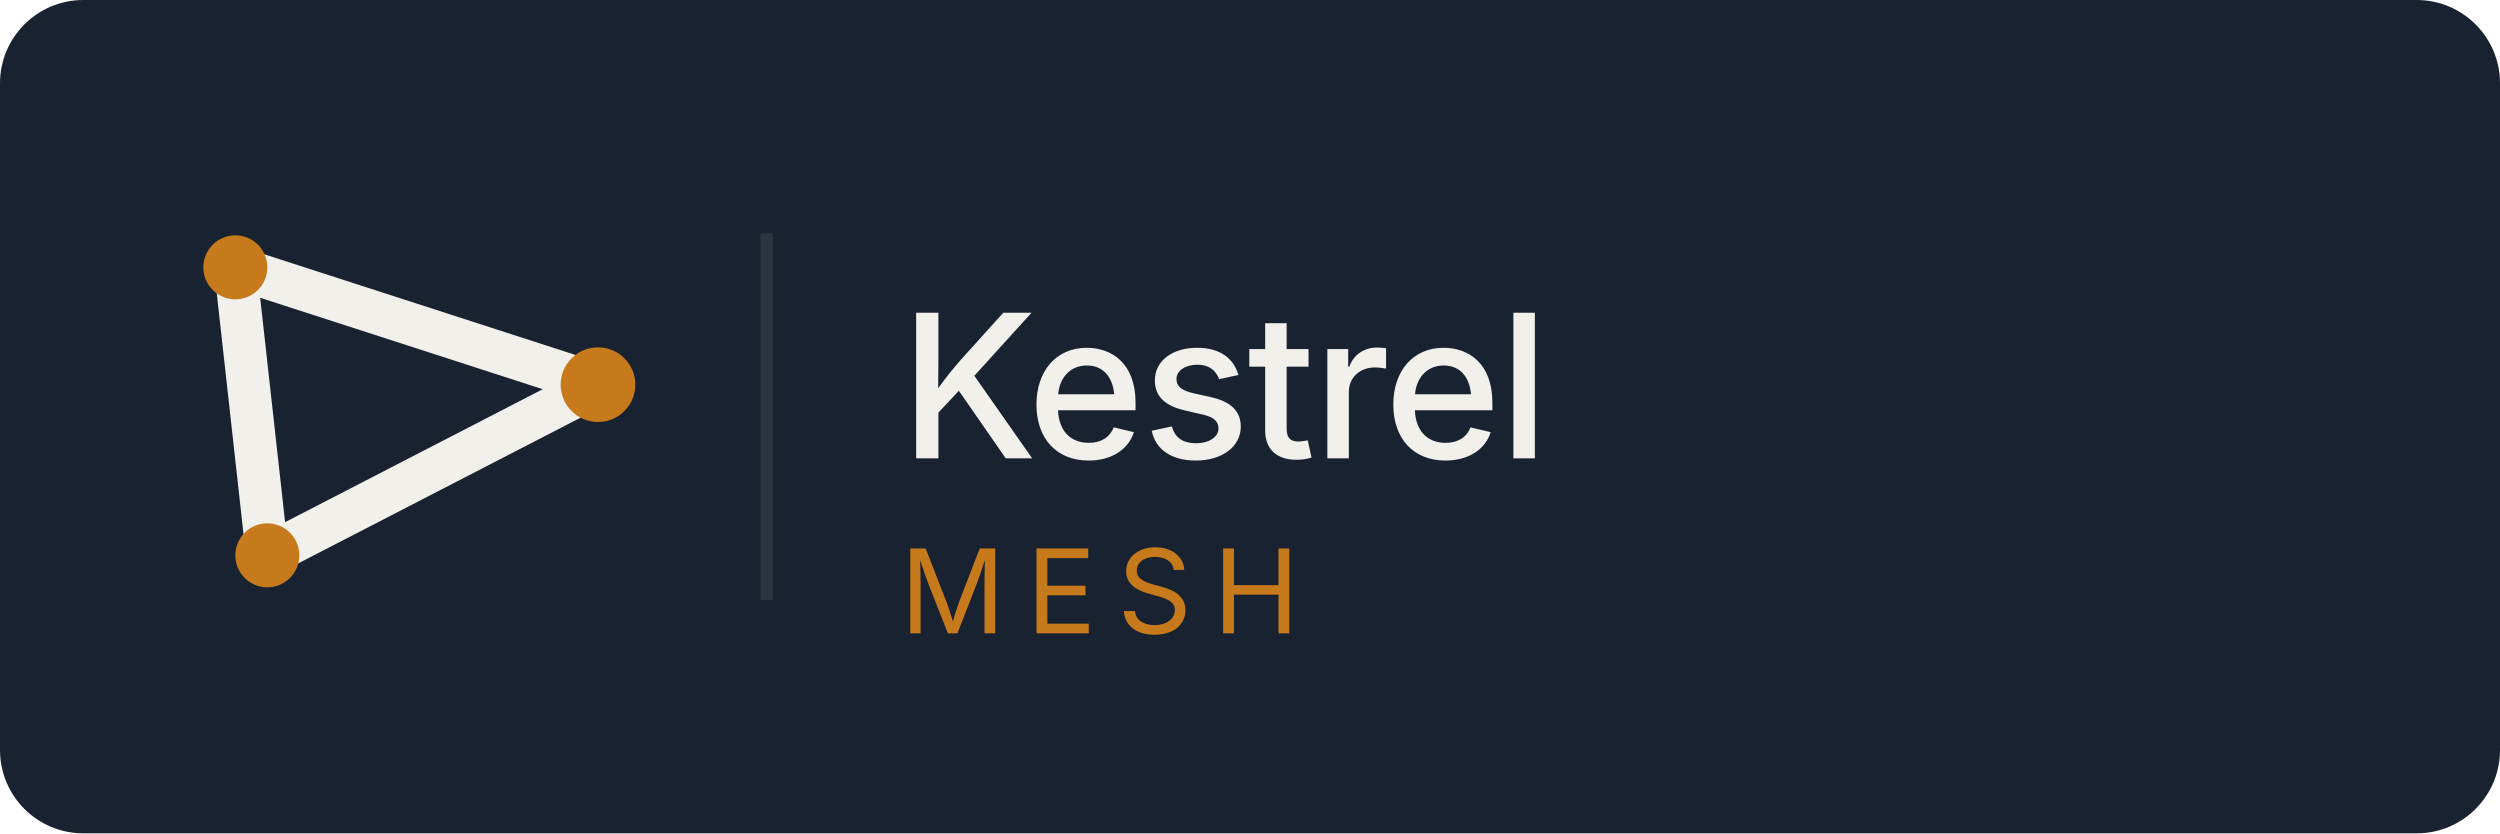
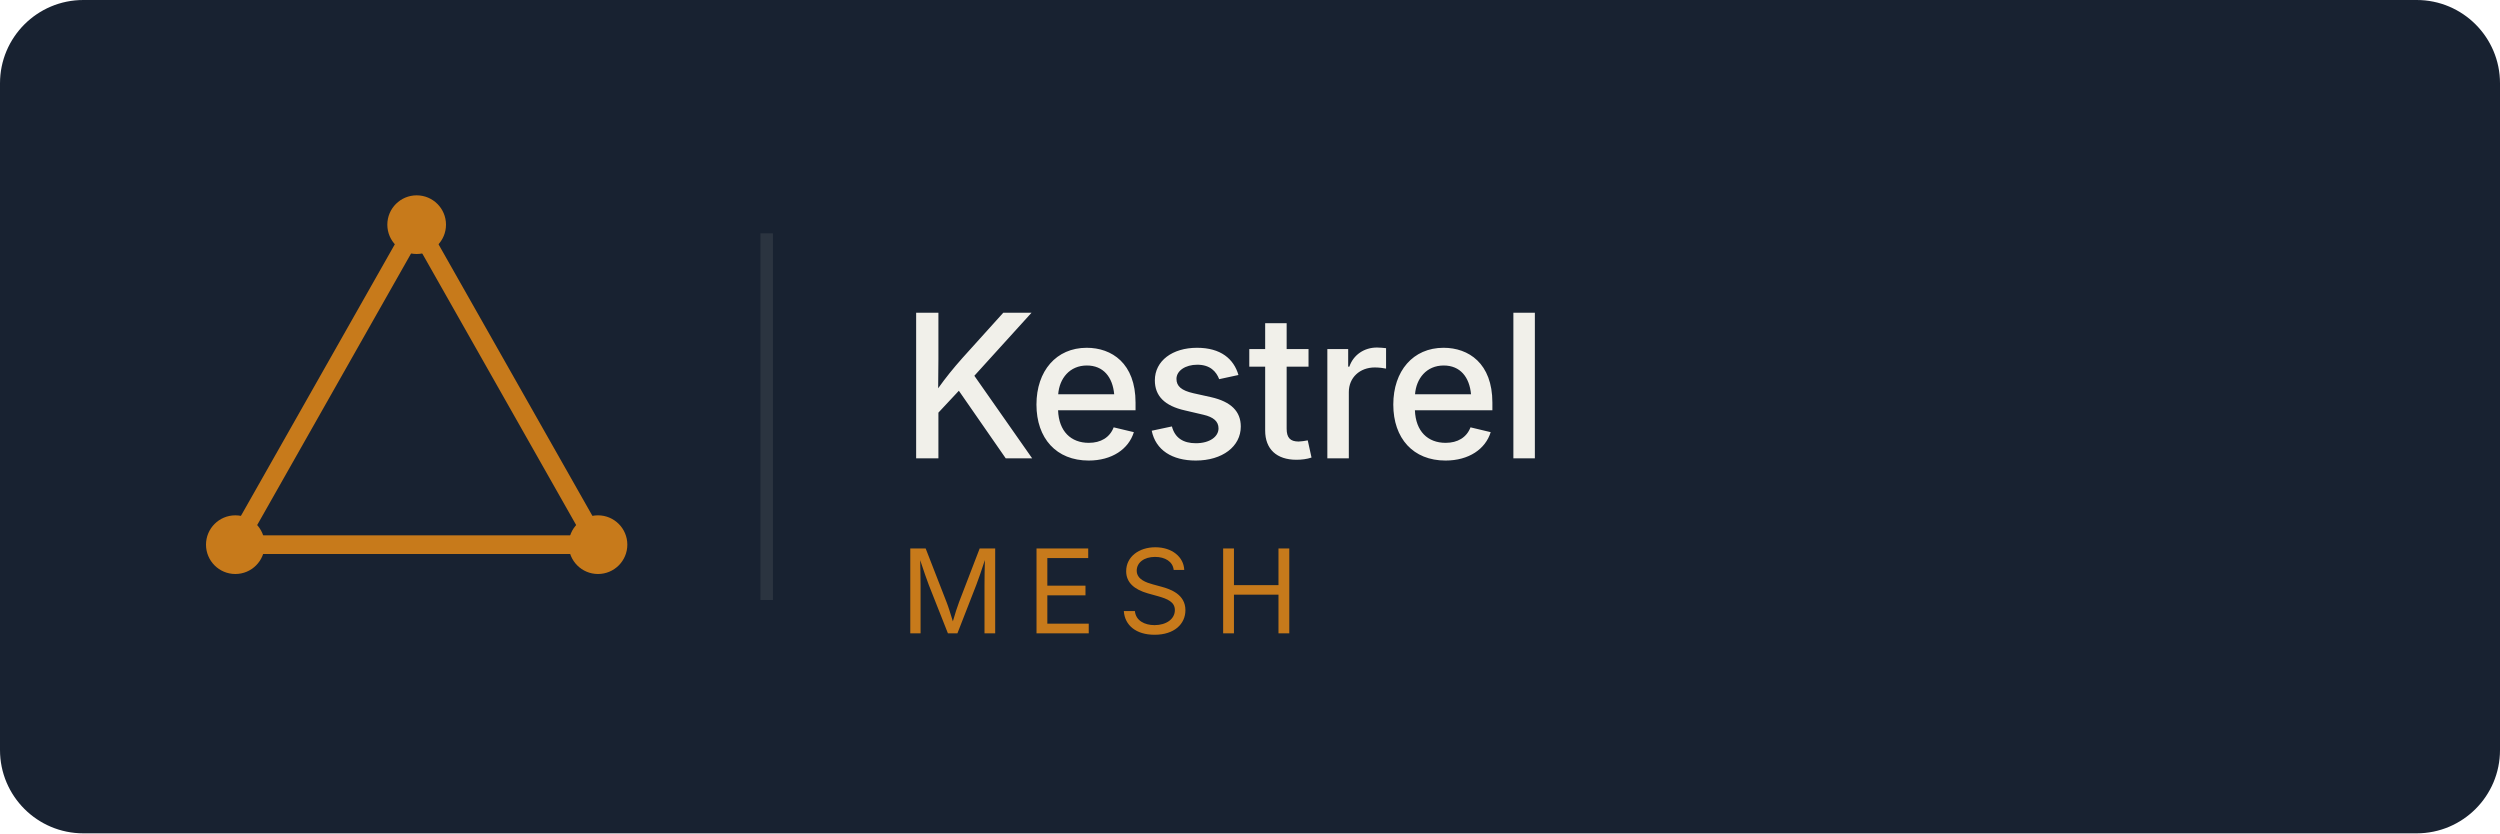
<svg xmlns="http://www.w3.org/2000/svg" viewBox="0 0 300 100" role="img" aria-label="Kestrel Mesh">
  <rect width="300" height="100" fill="#182231" rx="10" />
  <g transform="translate(18,18) scale(0.64)">
-     <g stroke="#F1F0EA" stroke-width="8" stroke-linecap="round" fill="none">
-       <line x1="16" y1="22" x2="84" y2="44" />
-       <line x1="22" y1="76" x2="84" y2="44" />
-       <line x1="16" y1="22" x2="22" y2="76" />
-     </g>
-     <circle cx="16" cy="22" r="6" fill="#C77A1B" />
-     <circle cx="22" cy="76" r="6" fill="#C77A1B" />
-     <circle cx="84" cy="44" r="7" fill="#C77A1B" />
+     <path d="M50 14 L84 74 L16 74 Z" stroke="#C77A1B" stroke-width="3.5" stroke-linejoin="round" stroke-linecap="round" fill="none" />
+     <circle cx="50" cy="14" r="5.5" fill="#C77A1B" />
+     <circle cx="84" cy="74" r="5.5" fill="#C77A1B" />
+     <circle cx="16" cy="74" r="5.5" fill="#C77A1B" />
  </g>
  <line x1="92" y1="28" x2="92" y2="72" stroke="#2B3440" stroke-width="1.5" />
  <text x="108" y="55" font-family="Manrope, Inter, system-ui, sans-serif" font-weight="500" font-size="24" letter-spacing="-0.3" fill="#F1F0EA">Kestrel</text>
  <text x="108" y="76" font-family="Manrope, Inter, system-ui, sans-serif" font-weight="400" font-size="14" letter-spacing="2.5" fill="#C77A1B">MESH</text>
</svg>
